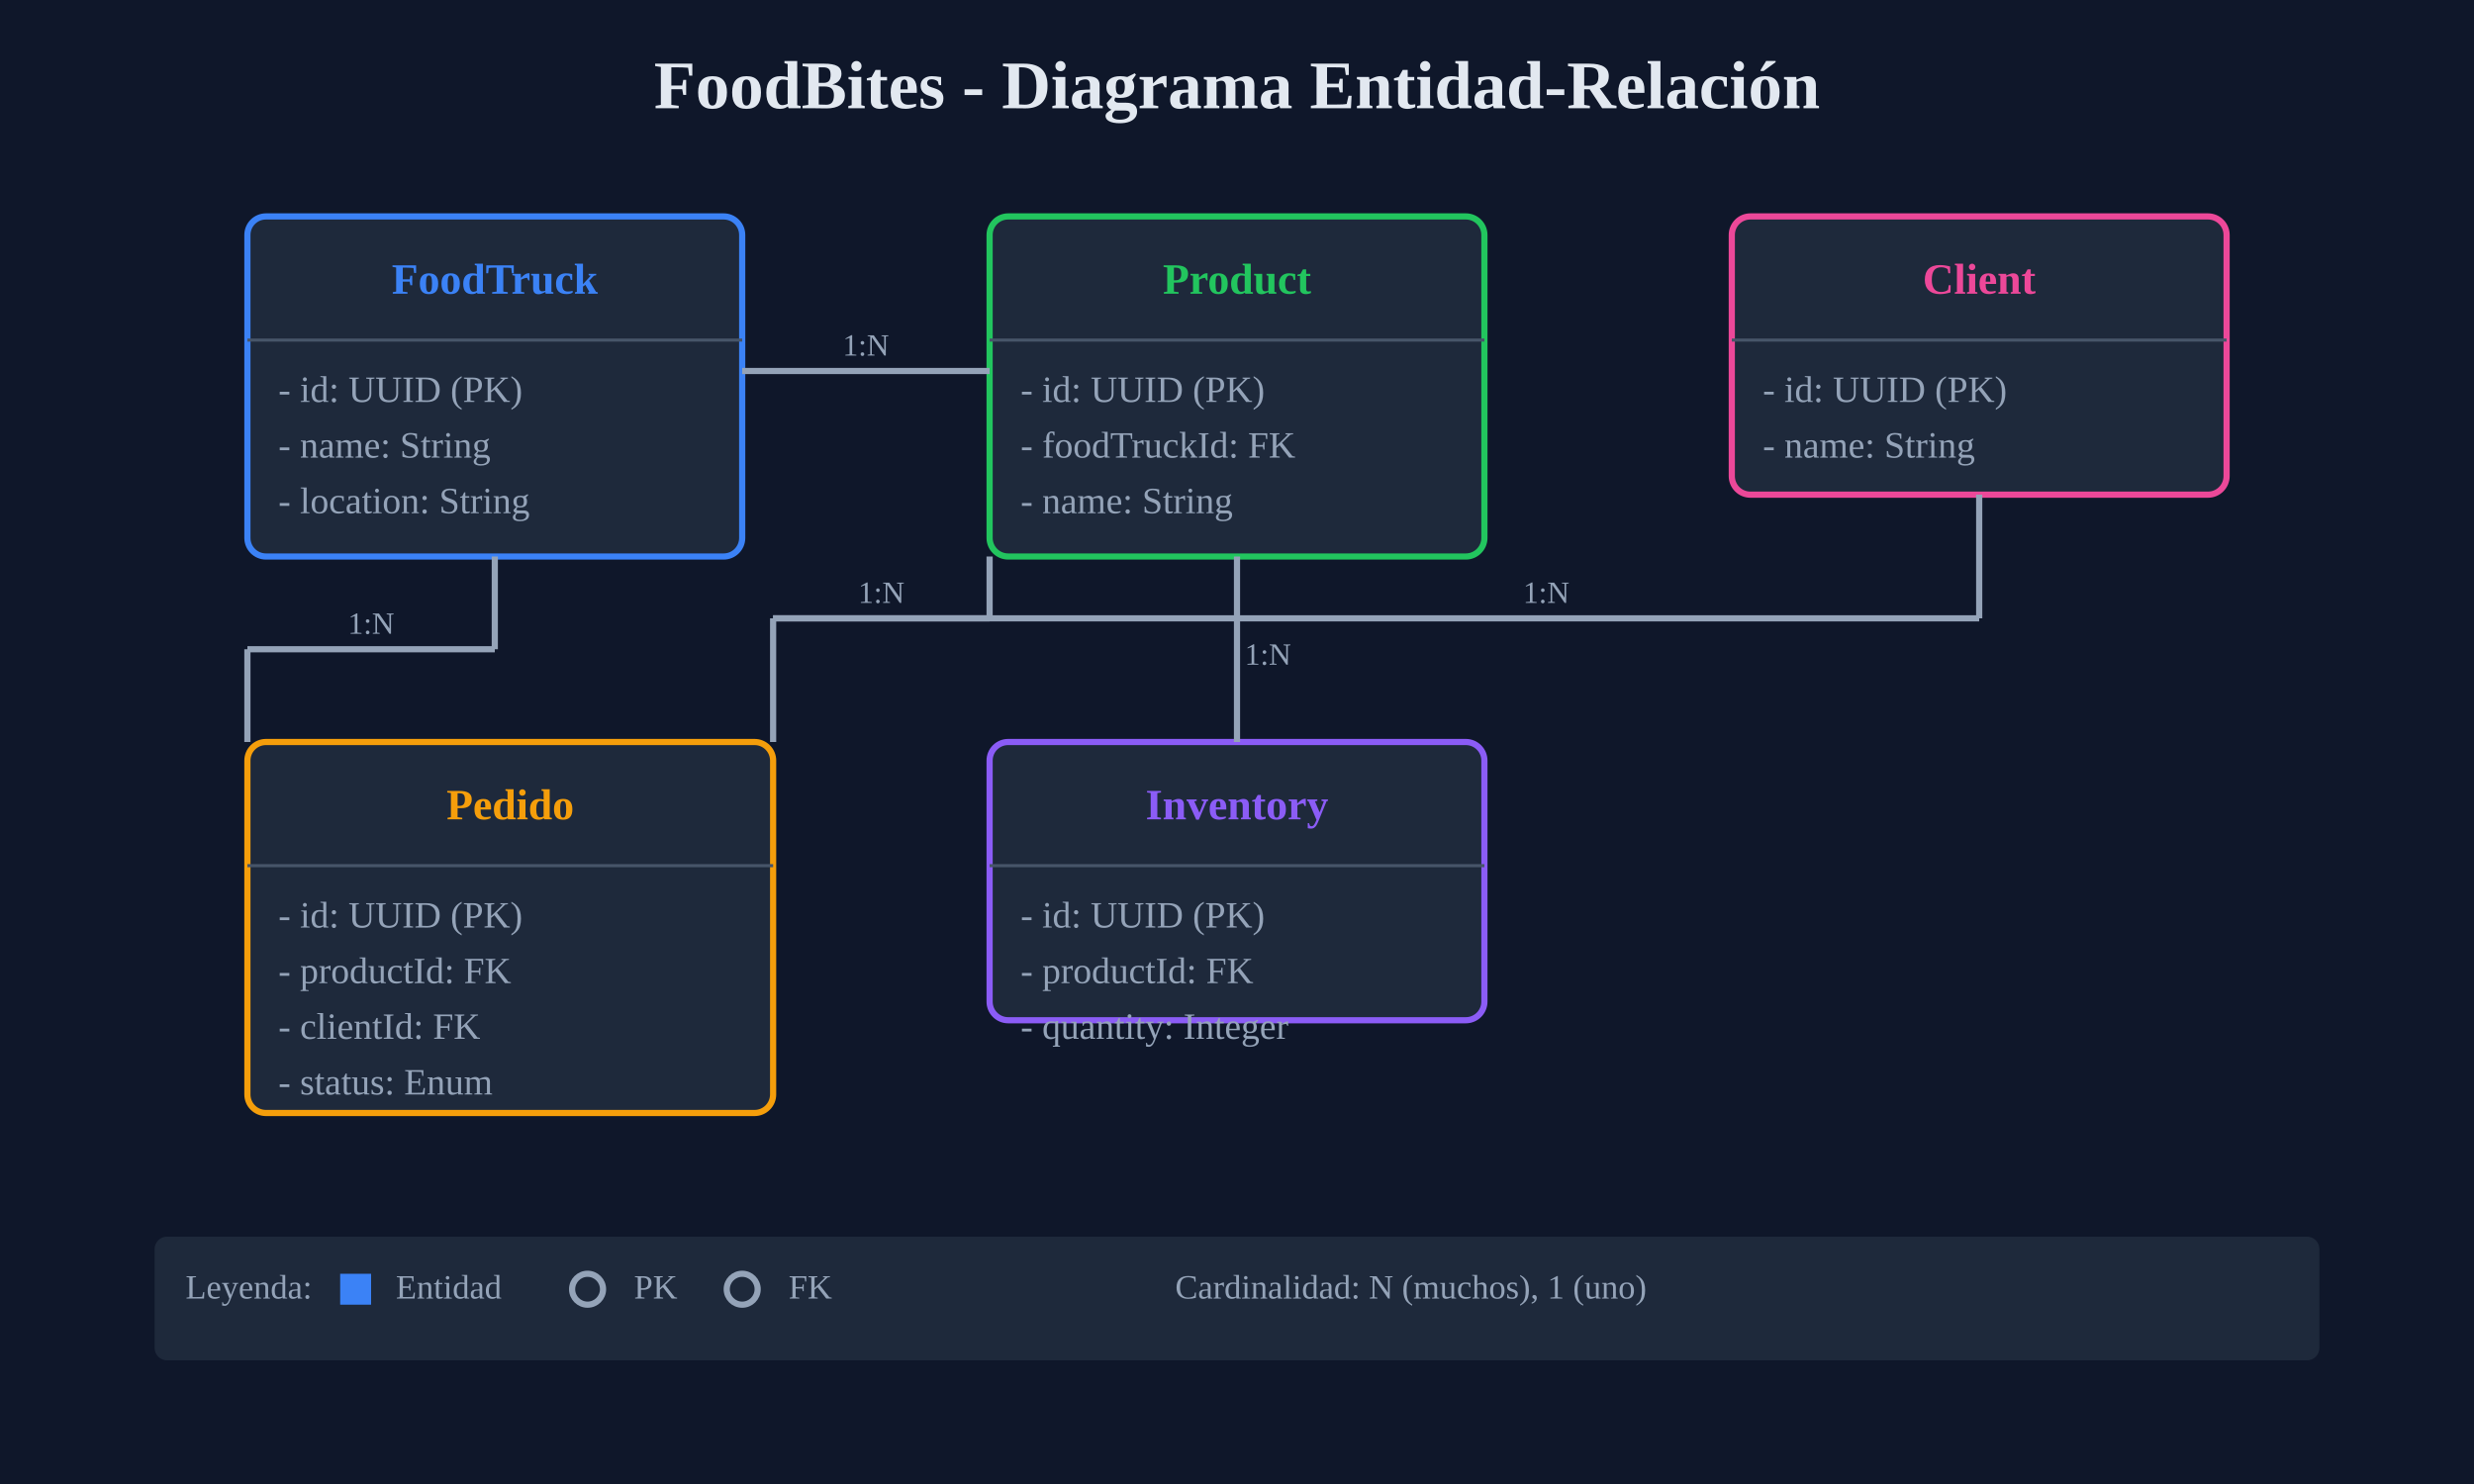
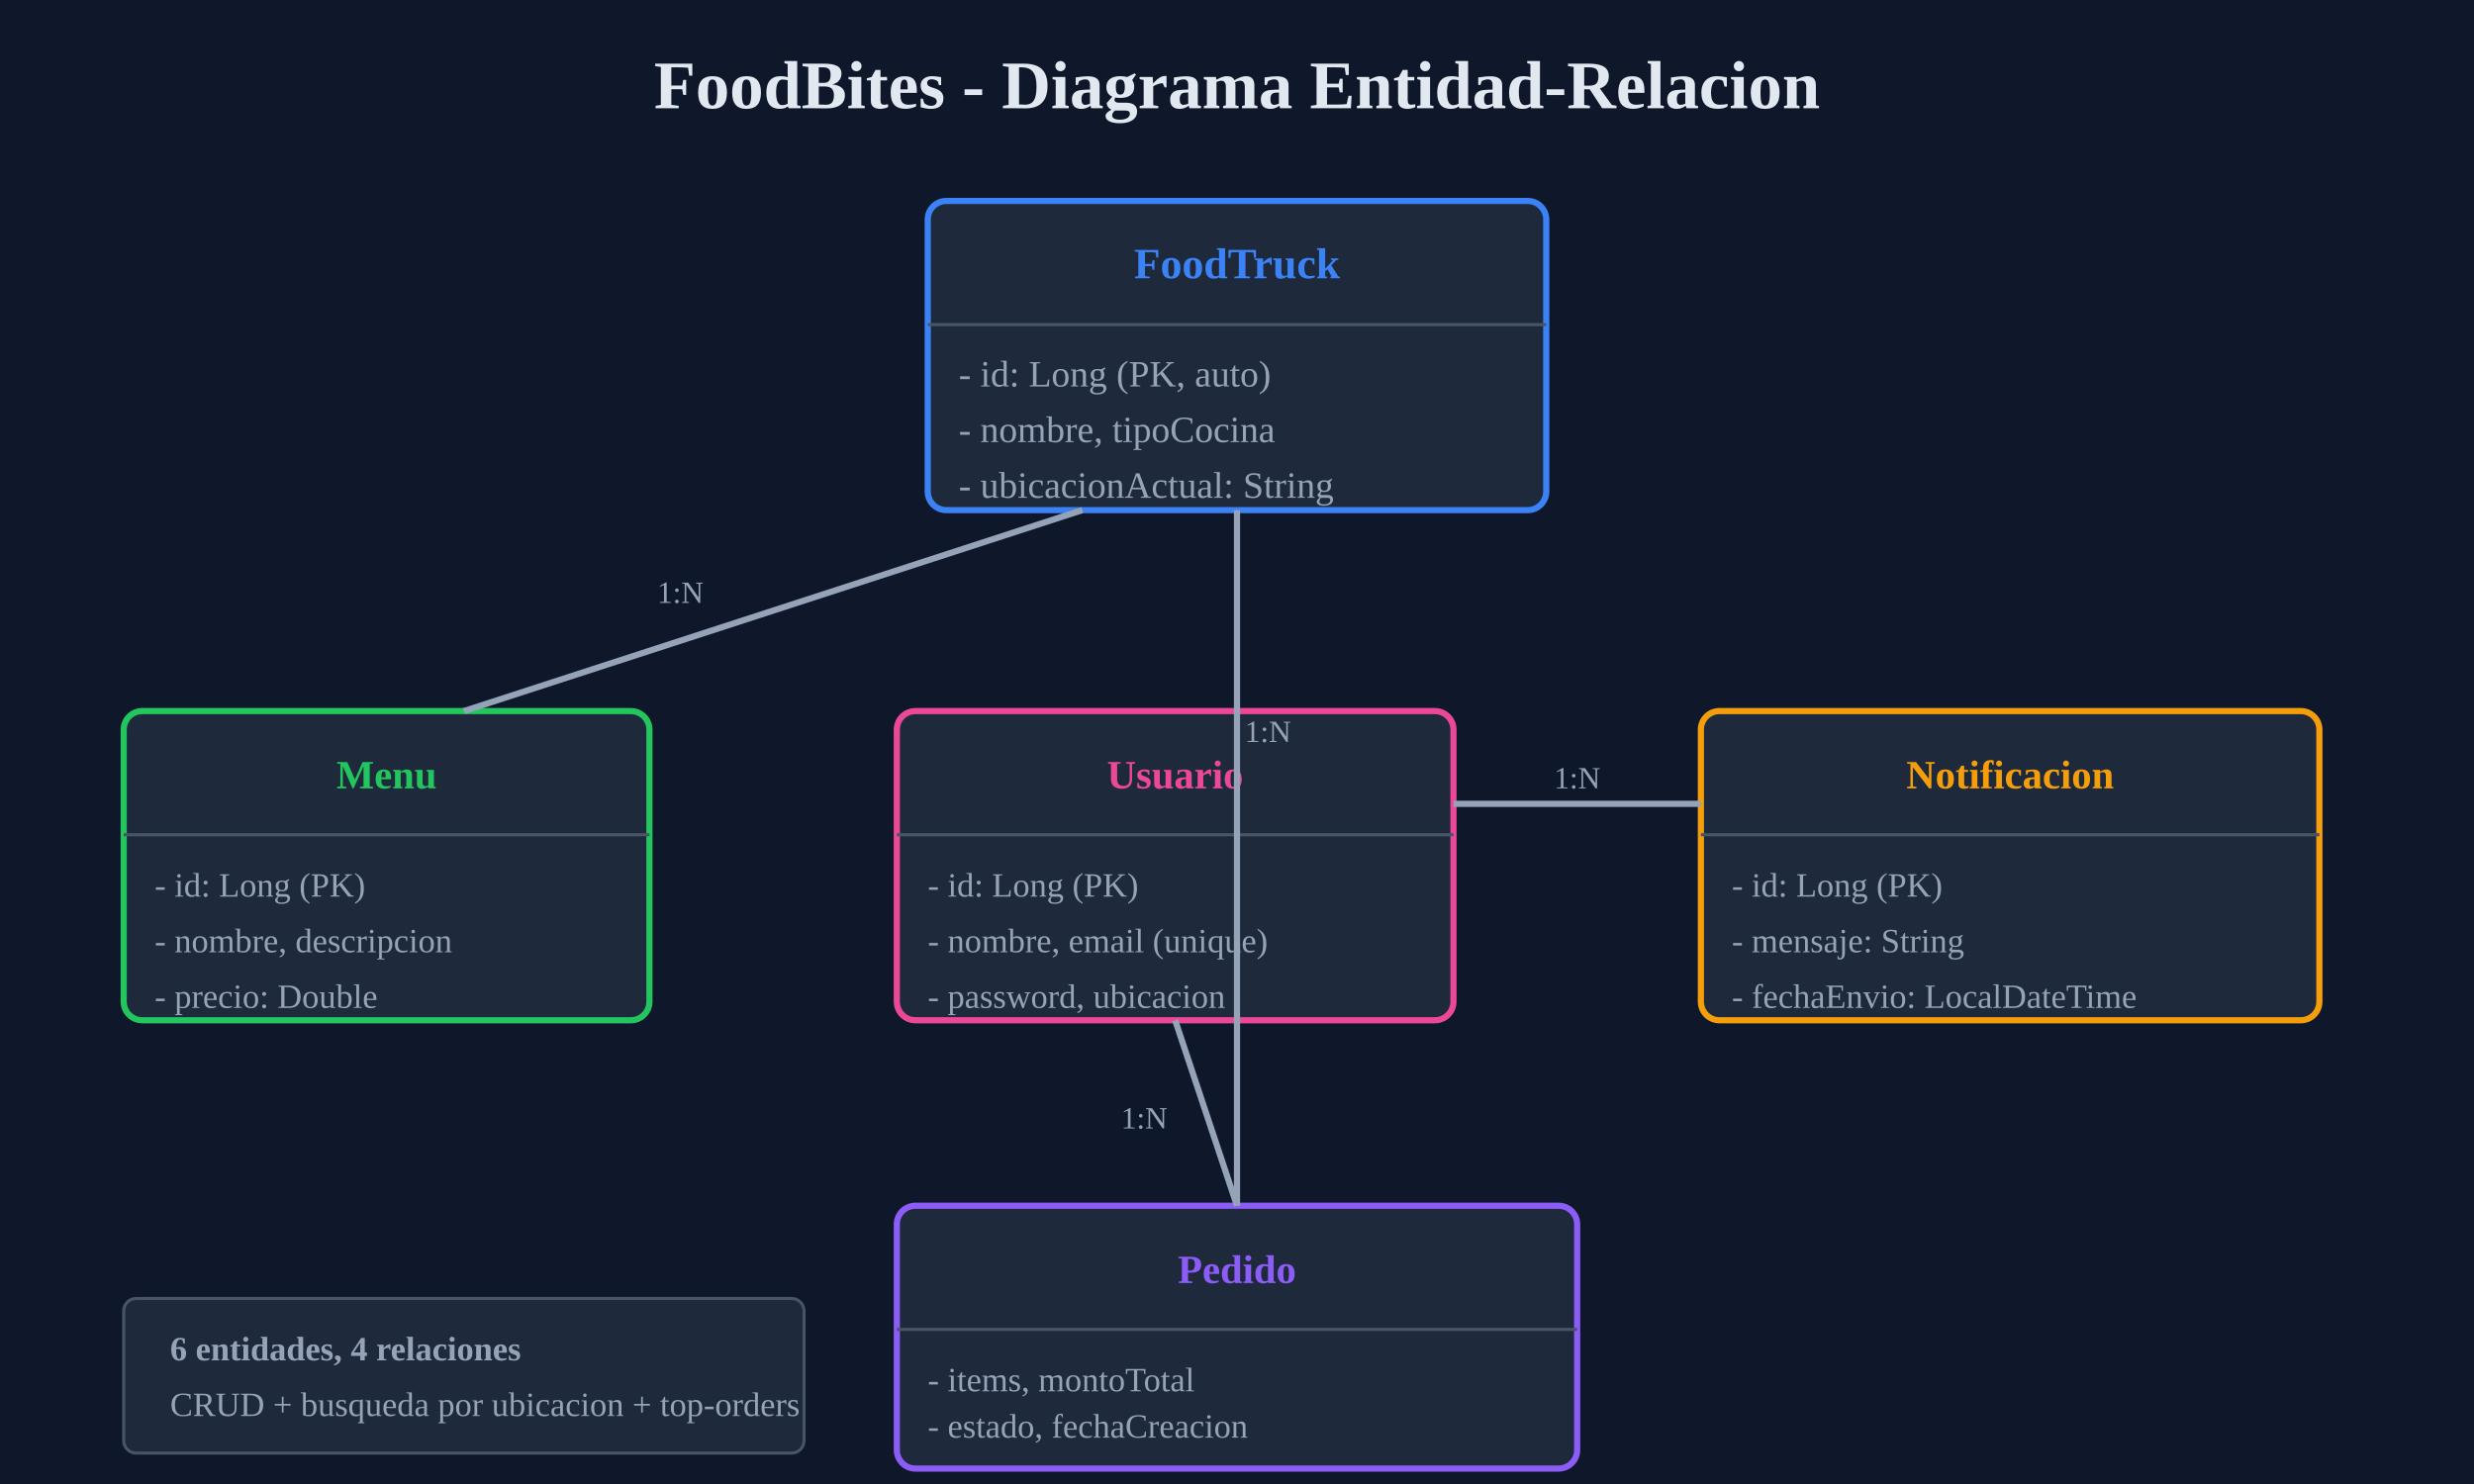
<svg xmlns="http://www.w3.org/2000/svg" viewBox="0 0 800 480">
  <rect width="800" height="480" fill="#0f172a" />
-   <text x="400" y="35" text-anchor="middle" fill="#e2e8f0" font-size="22" font-weight="bold">FoodBites - Diagrama Entidad-Relación</text>
-   <rect x="80" y="70" width="160" height="110" rx="6" fill="#1e293b" stroke="#3b82f6" stroke-width="2" />
-   <text x="160" y="95" text-anchor="middle" fill="#3b82f6" font-size="14" font-weight="bold">FoodTruck</text>
-   <line x1="80" y1="110" x2="240" y2="110" stroke="#475569" />
-   <text x="90" y="130" fill="#94a3b8" font-size="12">- id: UUID (PK)</text>
-   <text x="90" y="148" fill="#94a3b8" font-size="12">- name: String</text>
-   <text x="90" y="166" fill="#94a3b8" font-size="12">- location: String</text>
-   <rect x="320" y="70" width="160" height="110" rx="6" fill="#1e293b" stroke="#22c55e" stroke-width="2" />
-   <text x="400" y="95" text-anchor="middle" fill="#22c55e" font-size="14" font-weight="bold">Product</text>
-   <line x1="320" y1="110" x2="480" y2="110" stroke="#475569" />
-   <text x="330" y="130" fill="#94a3b8" font-size="12">- id: UUID (PK)</text>
-   <text x="330" y="148" fill="#94a3b8" font-size="12">- foodTruckId: FK</text>
-   <text x="330" y="166" fill="#94a3b8" font-size="12">- name: String</text>
-   <rect x="560" y="70" width="160" height="90" rx="6" fill="#1e293b" stroke="#ec4899" stroke-width="2" />
-   <text x="640" y="95" text-anchor="middle" fill="#ec4899" font-size="14" font-weight="bold">Client</text>
-   <line x1="560" y1="110" x2="720" y2="110" stroke="#475569" />
-   <text x="570" y="130" fill="#94a3b8" font-size="12">- id: UUID (PK)</text>
-   <text x="570" y="148" fill="#94a3b8" font-size="12">- name: String</text>
-   <rect x="80" y="240" width="170" height="120" rx="6" fill="#1e293b" stroke="#f59e0b" stroke-width="2" />
-   <text x="165" y="265" text-anchor="middle" fill="#f59e0b" font-size="14" font-weight="bold">Pedido</text>
-   <line x1="80" y1="280" x2="250" y2="280" stroke="#475569" />
-   <text x="90" y="300" fill="#94a3b8" font-size="12">- id: UUID (PK)</text>
-   <text x="90" y="318" fill="#94a3b8" font-size="12">- productId: FK</text>
-   <text x="90" y="336" fill="#94a3b8" font-size="12">- clientId: FK</text>
-   <text x="90" y="354" fill="#94a3b8" font-size="12">- status: Enum</text>
-   <rect x="320" y="240" width="160" height="90" rx="6" fill="#1e293b" stroke="#8b5cf6" stroke-width="2" />
-   <text x="400" y="265" text-anchor="middle" fill="#8b5cf6" font-size="14" font-weight="bold">Inventory</text>
-   <line x1="320" y1="280" x2="480" y2="280" stroke="#475569" />
-   <text x="330" y="300" fill="#94a3b8" font-size="12">- id: UUID (PK)</text>
-   <text x="330" y="318" fill="#94a3b8" font-size="12">- productId: FK</text>
-   <text x="330" y="336" fill="#94a3b8" font-size="12">- quantity: Integer</text>
-   <line x1="240" y1="120" x2="320" y2="120" stroke="#94a3b8" stroke-width="2" />
-   <text x="280" y="115" text-anchor="middle" fill="#94a3b8" font-size="10">1:N</text>
-   <line x1="160" y1="180" x2="160" y2="210" stroke="#94a3b8" stroke-width="2" />
-   <line x1="160" y1="210" x2="80" y2="210" stroke="#94a3b8" stroke-width="2" />
-   <line x1="80" y1="210" x2="80" y2="240" stroke="#94a3b8" stroke-width="2" />
-   <text x="120" y="205" text-anchor="middle" fill="#94a3b8" font-size="10">1:N</text>
-   <line x1="400" y1="180" x2="400" y2="240" stroke="#94a3b8" stroke-width="2" />
-   <text x="410" y="215" text-anchor="middle" fill="#94a3b8" font-size="10">1:N</text>
-   <line x1="320" y1="180" x2="320" y2="200" stroke="#94a3b8" stroke-width="2" />
-   <line x1="320" y1="200" x2="250" y2="200" stroke="#94a3b8" stroke-width="2" />
-   <line x1="250" y1="200" x2="250" y2="240" stroke="#94a3b8" stroke-width="2" />
-   <text x="285" y="195" text-anchor="middle" fill="#94a3b8" font-size="10">1:N</text>
-   <line x1="640" y1="160" x2="640" y2="200" stroke="#94a3b8" stroke-width="2" />
-   <line x1="640" y1="200" x2="250" y2="200" stroke="#94a3b8" stroke-width="2" />
-   <text x="500" y="195" text-anchor="middle" fill="#94a3b8" font-size="10">1:N</text>
-   <rect x="50" y="400" width="700" height="40" rx="4" fill="#1e293b" />
-   <text x="60" y="420" fill="#94a3b8" font-size="11">Leyenda:</text>
-   <rect x="110" y="412" width="10" height="10" fill="#3b82f6" />
-   <text x="128" y="420" fill="#94a3b8" font-size="11">Entidad</text>
-   <circle cx="190" cy="417" r="5" fill="none" stroke="#94a3b8" stroke-width="2" />
-   <text x="205" y="420" fill="#94a3b8" font-size="11">PK</text>
-   <circle cx="240" cy="417" r="5" fill="none" stroke="#94a3b8" stroke-width="2" />
-   <text x="255" y="420" fill="#94a3b8" font-size="11">FK</text>
-   <text x="380" y="420" fill="#94a3b8" font-size="11">Cardinalidad: N (muchos), 1 (uno)</text>
+   <text x="400" y="35" text-anchor="middle" fill="#e2e8f0" font-size="22" font-weight="bold">FoodBites - Diagrama Entidad-Relacion</text>
+   <rect x="300" y="65" width="200" height="100" rx="6" fill="#1e293b" stroke="#3b82f6" stroke-width="2" />
+   <text x="400" y="90" text-anchor="middle" fill="#3b82f6" font-size="14" font-weight="bold">FoodTruck</text>
+   <line x1="300" y1="105" x2="500" y2="105" stroke="#475569" />
+   <text x="310" y="125" fill="#94a3b8" font-size="12">- id: Long (PK, auto)</text>
+   <text x="310" y="143" fill="#94a3b8" font-size="12">- nombre, tipoCocina</text>
+   <text x="310" y="161" fill="#94a3b8" font-size="12">- ubicacionActual: String</text>
+   <rect x="40" y="230" width="170" height="100" rx="6" fill="#1e293b" stroke="#22c55e" stroke-width="2" />
+   <text x="125" y="255" text-anchor="middle" fill="#22c55e" font-size="13" font-weight="bold">Menu</text>
+   <line x1="40" y1="270" x2="210" y2="270" stroke="#475569" />
+   <text x="50" y="290" fill="#94a3b8" font-size="11">- id: Long (PK)</text>
+   <text x="50" y="308" fill="#94a3b8" font-size="11">- nombre, descripcion</text>
+   <text x="50" y="326" fill="#94a3b8" font-size="11">- precio: Double</text>
+   <rect x="290" y="230" width="180" height="100" rx="6" fill="#1e293b" stroke="#ec4899" stroke-width="2" />
+   <text x="380" y="255" text-anchor="middle" fill="#ec4899" font-size="13" font-weight="bold">Usuario</text>
+   <line x1="290" y1="270" x2="470" y2="270" stroke="#475569" />
+   <text x="300" y="290" fill="#94a3b8" font-size="11">- id: Long (PK)</text>
+   <text x="300" y="308" fill="#94a3b8" font-size="11">- nombre, email (unique)</text>
+   <text x="300" y="326" fill="#94a3b8" font-size="11">- password, ubicacion</text>
+   <rect x="550" y="230" width="200" height="100" rx="6" fill="#1e293b" stroke="#f59e0b" stroke-width="2" />
+   <text x="650" y="255" text-anchor="middle" fill="#f59e0b" font-size="13" font-weight="bold">Notificacion</text>
+   <line x1="550" y1="270" x2="750" y2="270" stroke="#475569" />
+   <text x="560" y="290" fill="#94a3b8" font-size="11">- id: Long (PK)</text>
+   <text x="560" y="308" fill="#94a3b8" font-size="11">- mensaje: String</text>
+   <text x="560" y="326" fill="#94a3b8" font-size="11">- fechaEnvio: LocalDateTime</text>
+   <rect x="290" y="390" width="220" height="85" rx="6" fill="#1e293b" stroke="#8b5cf6" stroke-width="2" />
+   <text x="400" y="415" text-anchor="middle" fill="#8b5cf6" font-size="13" font-weight="bold">Pedido</text>
+   <line x1="290" y1="430" x2="510" y2="430" stroke="#475569" />
+   <text x="300" y="450" fill="#94a3b8" font-size="11">- items, montoTotal</text>
+   <text x="300" y="465" fill="#94a3b8" font-size="11">- estado, fechaCreacion</text>
+   <line x1="350" y1="165" x2="150" y2="230" stroke="#94a3b8" stroke-width="2" />
+   <text x="220" y="195" text-anchor="middle" fill="#94a3b8" font-size="10">1:N</text>
+   <line x1="470" y1="260" x2="550" y2="260" stroke="#94a3b8" stroke-width="2" />
+   <text x="510" y="255" text-anchor="middle" fill="#94a3b8" font-size="10">1:N</text>
+   <line x1="400" y1="165" x2="400" y2="390" stroke="#94a3b8" stroke-width="2" />
+   <text x="410" y="240" text-anchor="middle" fill="#94a3b8" font-size="10">1:N</text>
+   <line x1="380" y1="330" x2="400" y2="390" stroke="#94a3b8" stroke-width="2" />
+   <text x="370" y="365" text-anchor="middle" fill="#94a3b8" font-size="10">1:N</text>
+   <rect x="40" y="420" width="220" height="50" rx="4" fill="#1e293b" stroke="#475569" stroke-width="1" />
+   <text x="55" y="440" fill="#94a3b8" font-size="11" font-weight="bold">6 entidades, 4 relaciones</text>
+   <text x="55" y="458" fill="#94a3b8" font-size="11">CRUD + busqueda por ubicacion + top-orders</text>
</svg>
